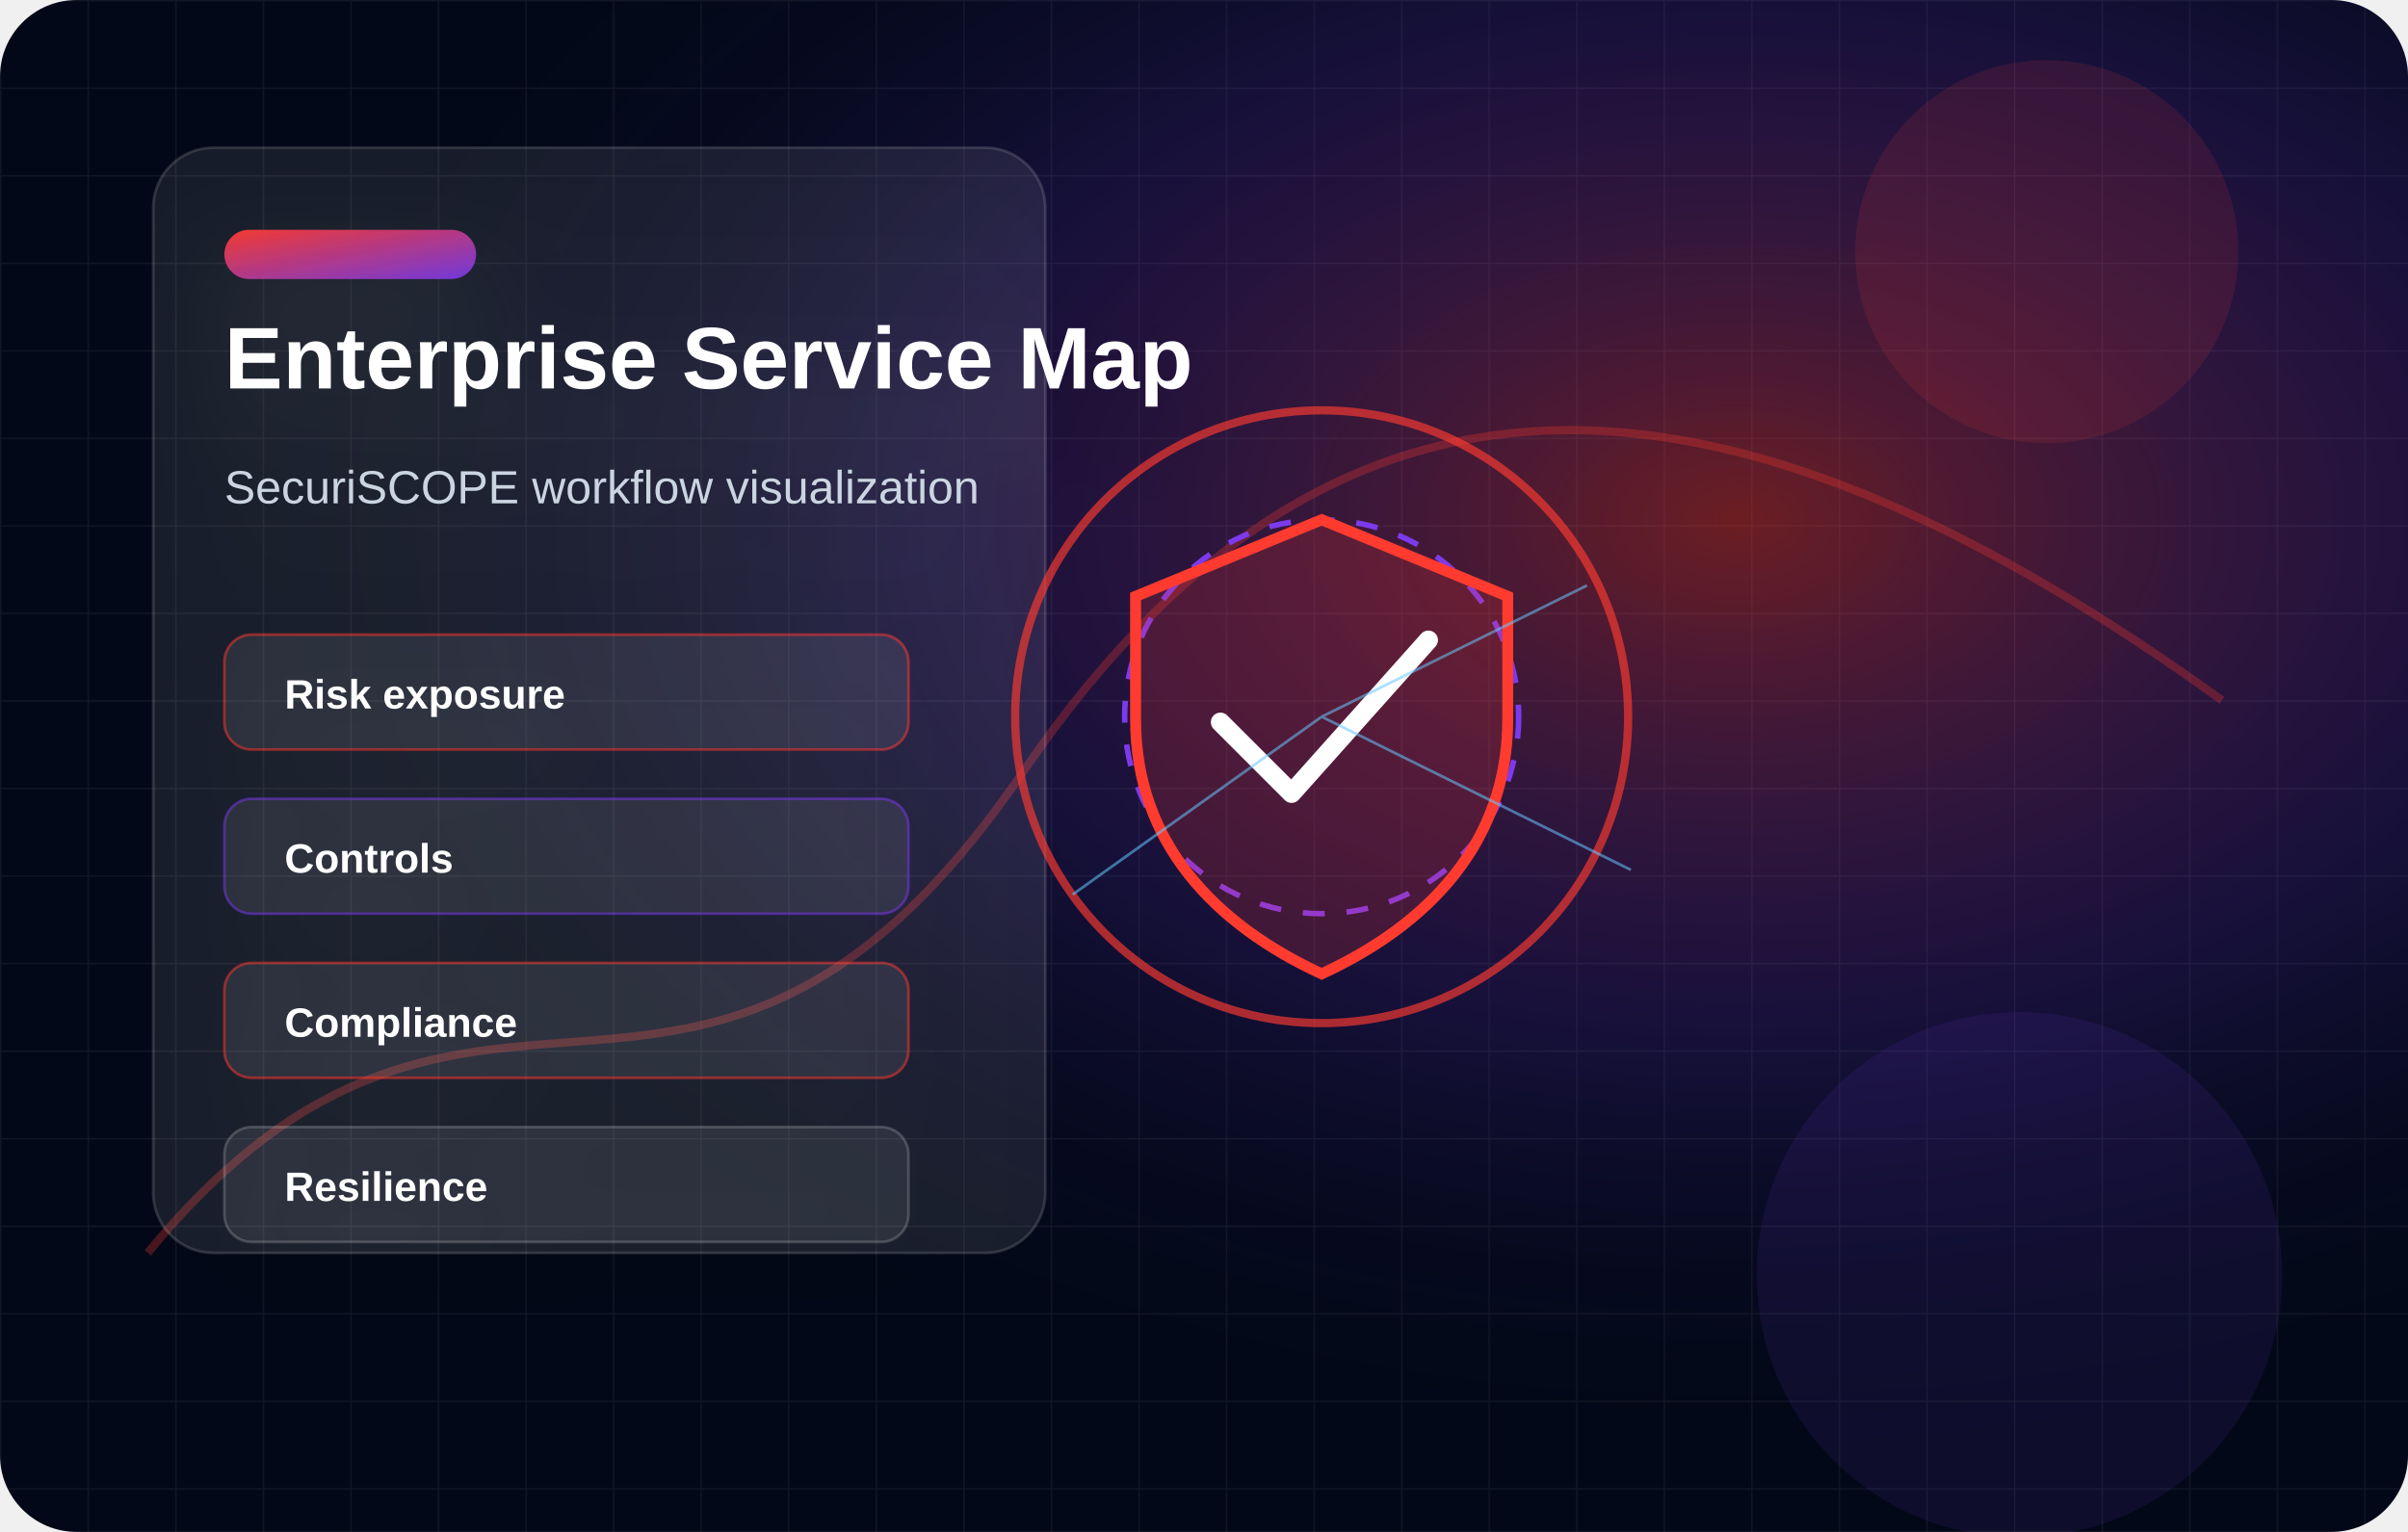
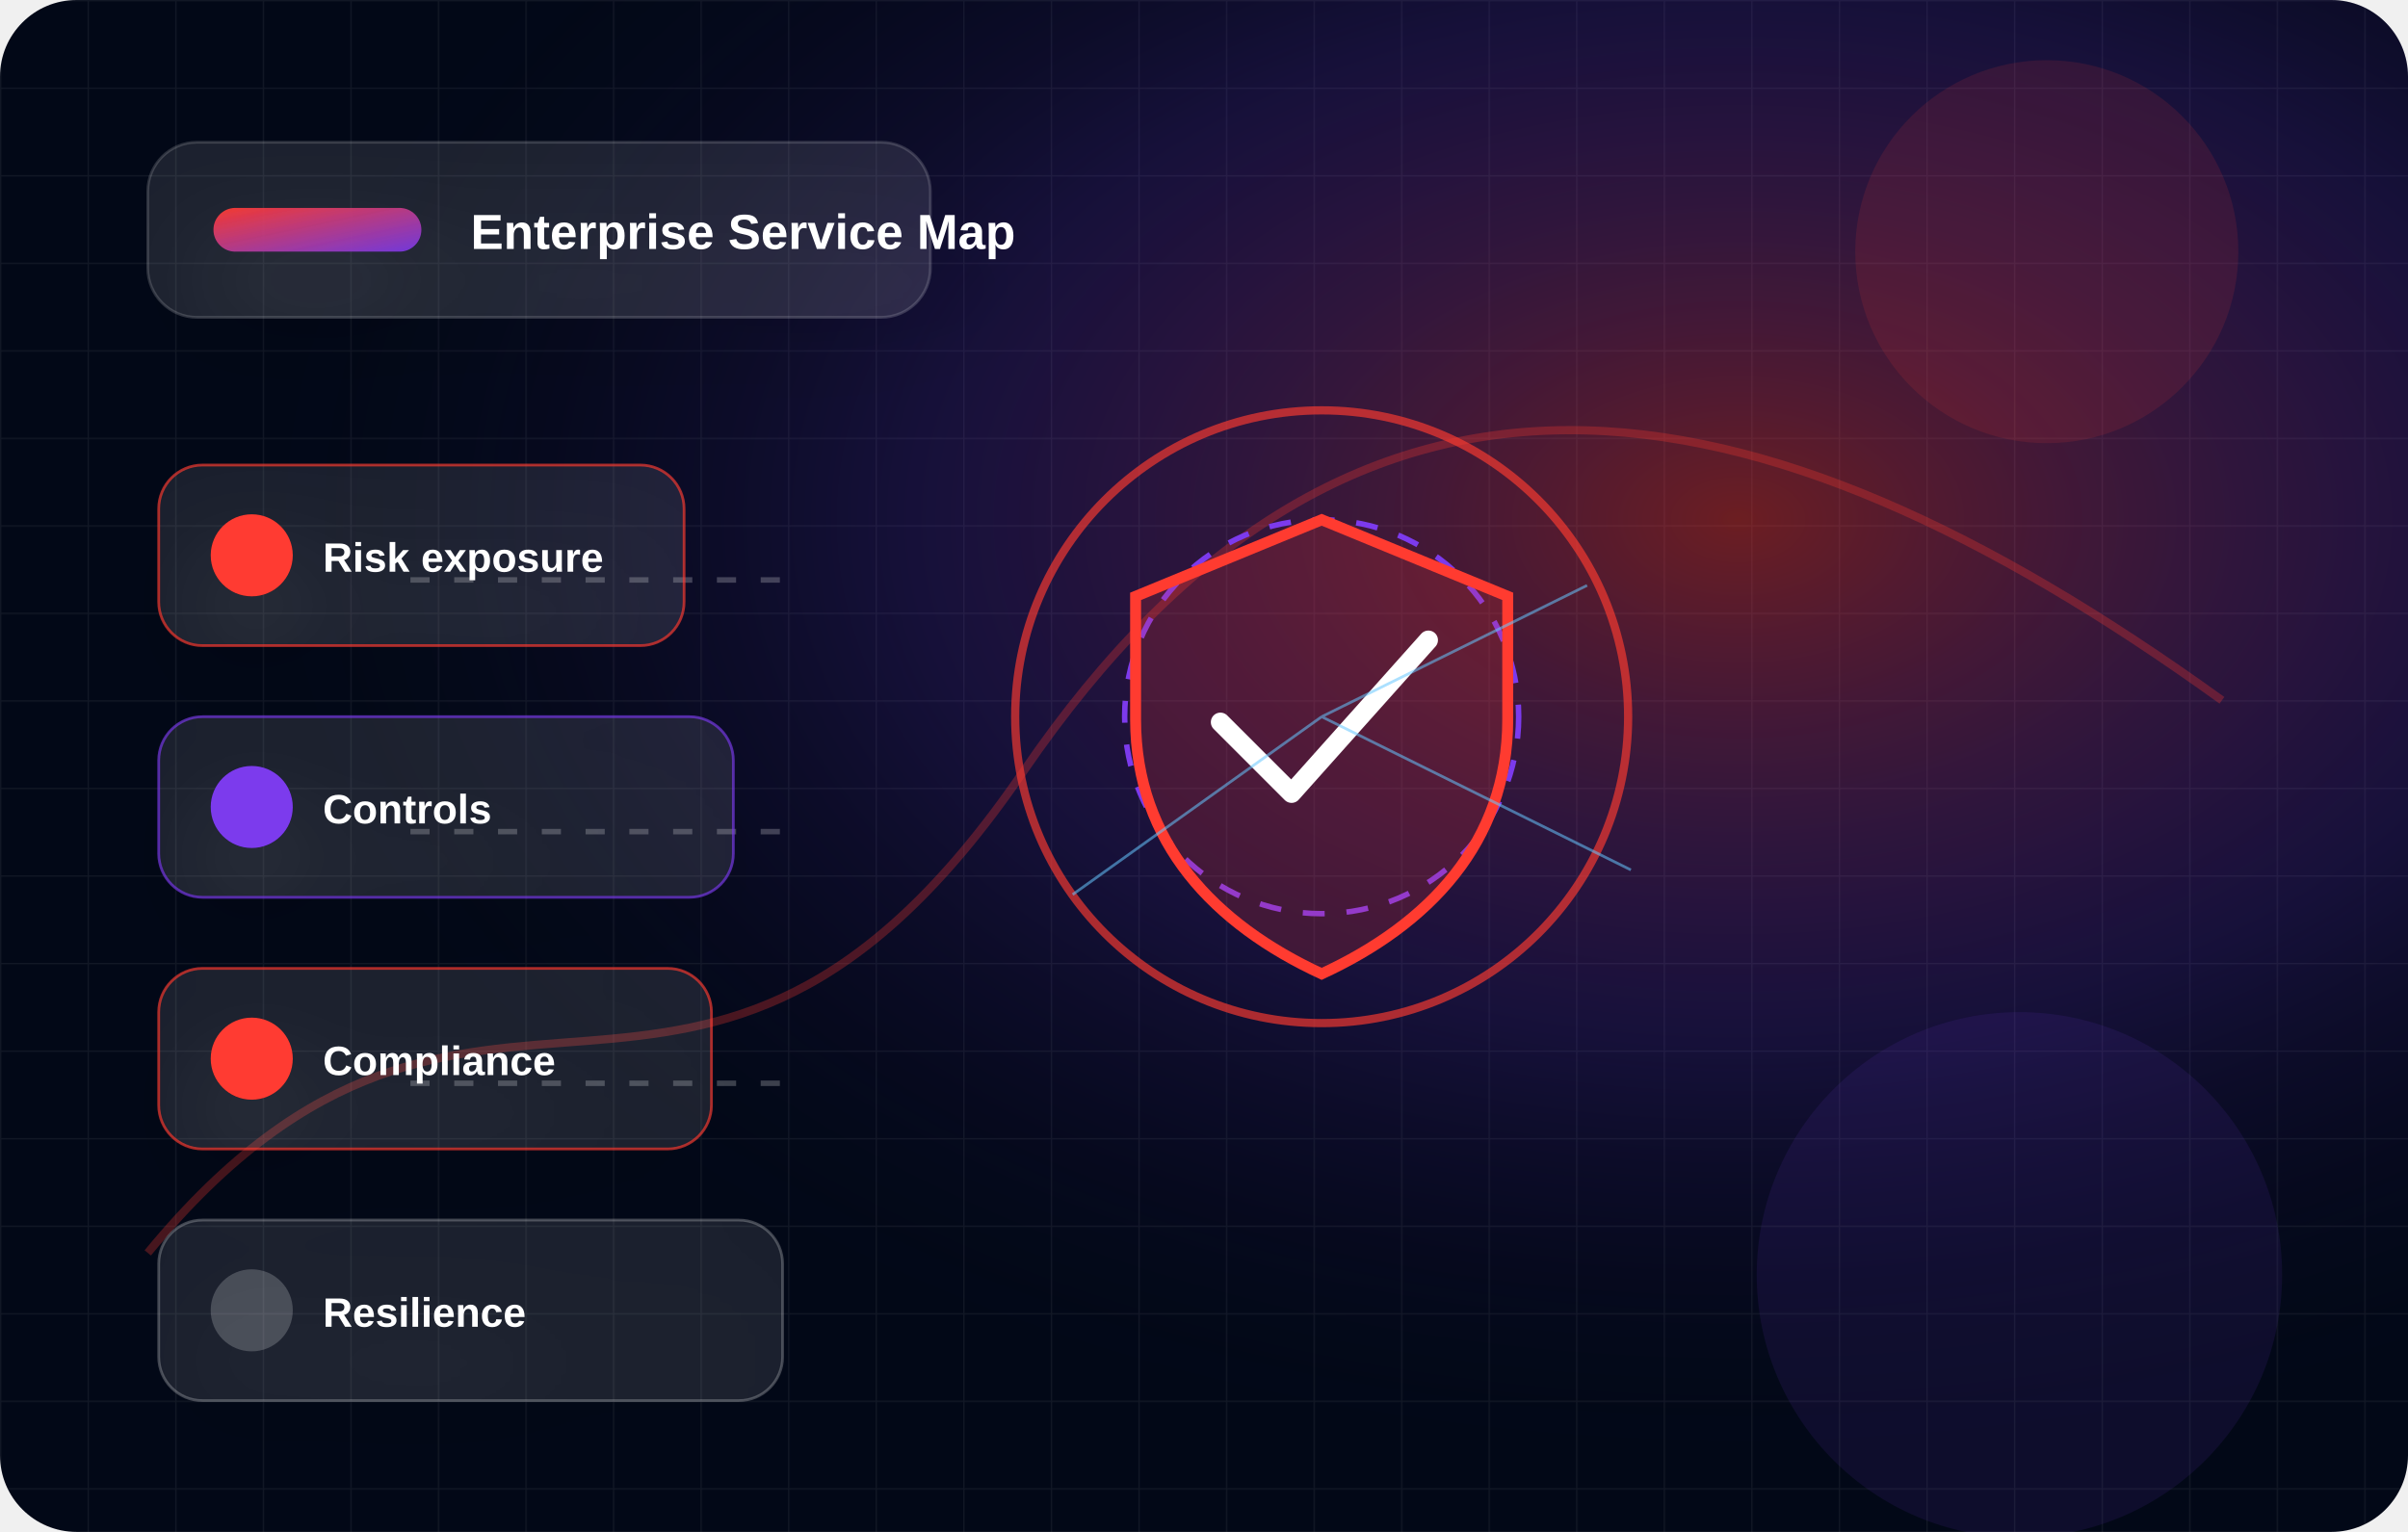
<svg xmlns="http://www.w3.org/2000/svg" width="880" height="560" viewBox="0 0 880 560" role="img" aria-labelledby="title desc">
  <defs>
    <linearGradient id="g" x1="0" y1="0" x2="1" y2="1">
      <stop offset="0" stop-color="#FF3B30" stop-opacity=".95" />
      <stop offset="1" stop-color="#7C3AED" stop-opacity=".9" />
    </linearGradient>
    <radialGradient id="r" cx=".72" cy=".34" r=".62">
      <stop offset="0" stop-color="#FF3B30" stop-opacity=".42" />
      <stop offset=".55" stop-color="#7C3AED" stop-opacity=".16" />
      <stop offset="1" stop-color="#020817" stop-opacity="0" />
    </radialGradient>
    <pattern id="grid" width="32" height="32" patternUnits="userSpaceOnUse">
      <path d="M32 0H0V32" fill="none" stroke="#ffffff" stroke-opacity=".06" />
    </pattern>
    <filter id="s" x="-20%" y="-20%" width="140%" height="140%">
      <feDropShadow dx="0" dy="18" stdDeviation="18" flood-color="#000000" flood-opacity=".28" />
    </filter>
  </defs>
  <rect width="880" height="560" rx="28" fill="#020817" />
  <rect width="880" height="560" rx="28" fill="url(#grid)" />
  <rect width="880" height="560" rx="28" fill="url(#r)" />
  <path d="M54 458 C174 312 255 456 374 282 S640 132 812 256" fill="none" stroke="#FF3B30" stroke-width="3" stroke-opacity=".28" />
-   <g filter="url(#s)">
-     <rect x="56" y="54" width="326" height="404" rx="22" fill="rgba(255,255,255,.08)" stroke="rgba(255,255,255,.14)" />
-     <rect x="82" y="84" width="92" height="18" rx="9" fill="url(#g)" />
-     <text x="82" y="142" font-family="Segoe UI, Arial" font-size="32" font-weight="850" fill="#fff">Enterprise Service Map</text>
-     <text x="82" y="184" font-family="Segoe UI, Arial" font-size="17" fill="#cbd5e1">SecuriSCOPE workflow visualization</text>
-     <g font-family="Segoe UI, Arial" font-size="15" font-weight="800" fill="#fff">
-       <rect x="82" y="232" width="250" height="42" rx="10" fill="rgba(255,255,255,.08)" stroke="#FF3B30" stroke-opacity=".5" />
-       <text x="104" y="259">Risk exposure</text>
-       <rect x="82" y="292" width="250" height="42" rx="10" fill="rgba(255,255,255,.08)" stroke="#7C3AED" stroke-opacity=".5" />
-       <text x="104" y="319">Controls</text>
-       <rect x="82" y="352" width="250" height="42" rx="10" fill="rgba(255,255,255,.08)" stroke="#ff3b30" stroke-opacity=".5" />
-       <text x="104" y="379">Compliance</text>
-       <rect x="82" y="412" width="250" height="42" rx="10" fill="rgba(255,255,255,.08)" stroke="#ffffff" stroke-opacity=".18" />
-       <text x="104" y="439">Resilience</text>
+   <g filter="url(#s)" font-family="Segoe UI, Arial">
+     <rect x="54" y="52" width="286" height="64" rx="18" fill="#ffffff" fill-opacity=".1" stroke="#ffffff" stroke-opacity=".16" />
+     <rect x="78" y="76" width="76" height="16" rx="8" fill="url(#g)" />
+     <text x="172" y="91" font-size="18" font-weight="850" fill="#fff">Enterprise Service Map</text>
+     <g stroke="#ffffff" stroke-opacity=".22" stroke-width="2" stroke-dasharray="7 9">
+       <path d="M150 212 H290" />
+       <path d="M150 304 H290" />
+       <path d="M150 396 H290" />
+     </g>
+     <g>
+       <rect x="58" y="170" width="192" height="66" rx="16" fill="#ffffff" fill-opacity=".09" stroke="#FF3B30" stroke-opacity=".65" />
+       <circle cx="92" cy="203" r="15" fill="#FF3B30" />
+       <text x="118" y="209" font-size="15" font-weight="850" fill="#fff">Risk exposure</text>
+       <rect x="58" y="262" width="210" height="66" rx="16" fill="#ffffff" fill-opacity=".09" stroke="#7C3AED" stroke-opacity=".65" />
+       <circle cx="92" cy="295" r="15" fill="#7C3AED" />
+       <text x="118" y="301" font-size="15" font-weight="850" fill="#fff">Controls</text>
+       <rect x="58" y="354" width="202" height="66" rx="16" fill="#ffffff" fill-opacity=".09" stroke="#ff3b30" stroke-opacity=".65" />
+       <circle cx="92" cy="387" r="15" fill="#ff3b30" />
+       <text x="118" y="393" font-size="15" font-weight="850" fill="#fff">Compliance</text>
+       <rect x="58" y="446" width="228" height="66" rx="16" fill="#ffffff" fill-opacity=".09" stroke="#ffffff" stroke-opacity=".24" />
+       <circle cx="92" cy="479" r="15" fill="#fff" fill-opacity=".2" />
+       <text x="118" y="485" font-size="15" font-weight="850" fill="#fff">Resilience</text>
    </g>
  </g>
  <g class="motif security" transform="translate(348 142)">
    <circle cx="135" cy="120" r="112" fill="none" stroke="#FF3B30" stroke-width="3" stroke-opacity=".65" />
    <circle cx="135" cy="120" r="72" fill="none" stroke="#7C3AED" stroke-width="2" stroke-dasharray="8 8" />
-     <path d="M135 48 L203 76 V121 C203 166 174 196 135 214 C96 196 67 166 67 121 V76 Z" fill="rgba(255,59,48,.18)" stroke="#FF3B30" stroke-width="4" />
+     <path d="M135 48 L203 76 V121 C203 166 174 196 135 214 C96 196 67 166 67 121 V76 Z" fill="#ff3b30" fill-opacity=".18" stroke="#FF3B30" stroke-width="4" />
    <path d="M98 122 L124 148 L174 92" fill="none" stroke="#fff" stroke-width="7" stroke-linecap="round" stroke-linejoin="round" />
    <path d="M135 120 L232 72 M135 120 L44 185 M135 120 L248 176" stroke="#66c7ff" stroke-opacity=".55" />
  </g>
  <circle cx="748" cy="92" r="70" fill="#FF3B30" opacity=".12" />
  <circle cx="738" cy="466" r="96" fill="#7C3AED" opacity=".1" />
</svg>
